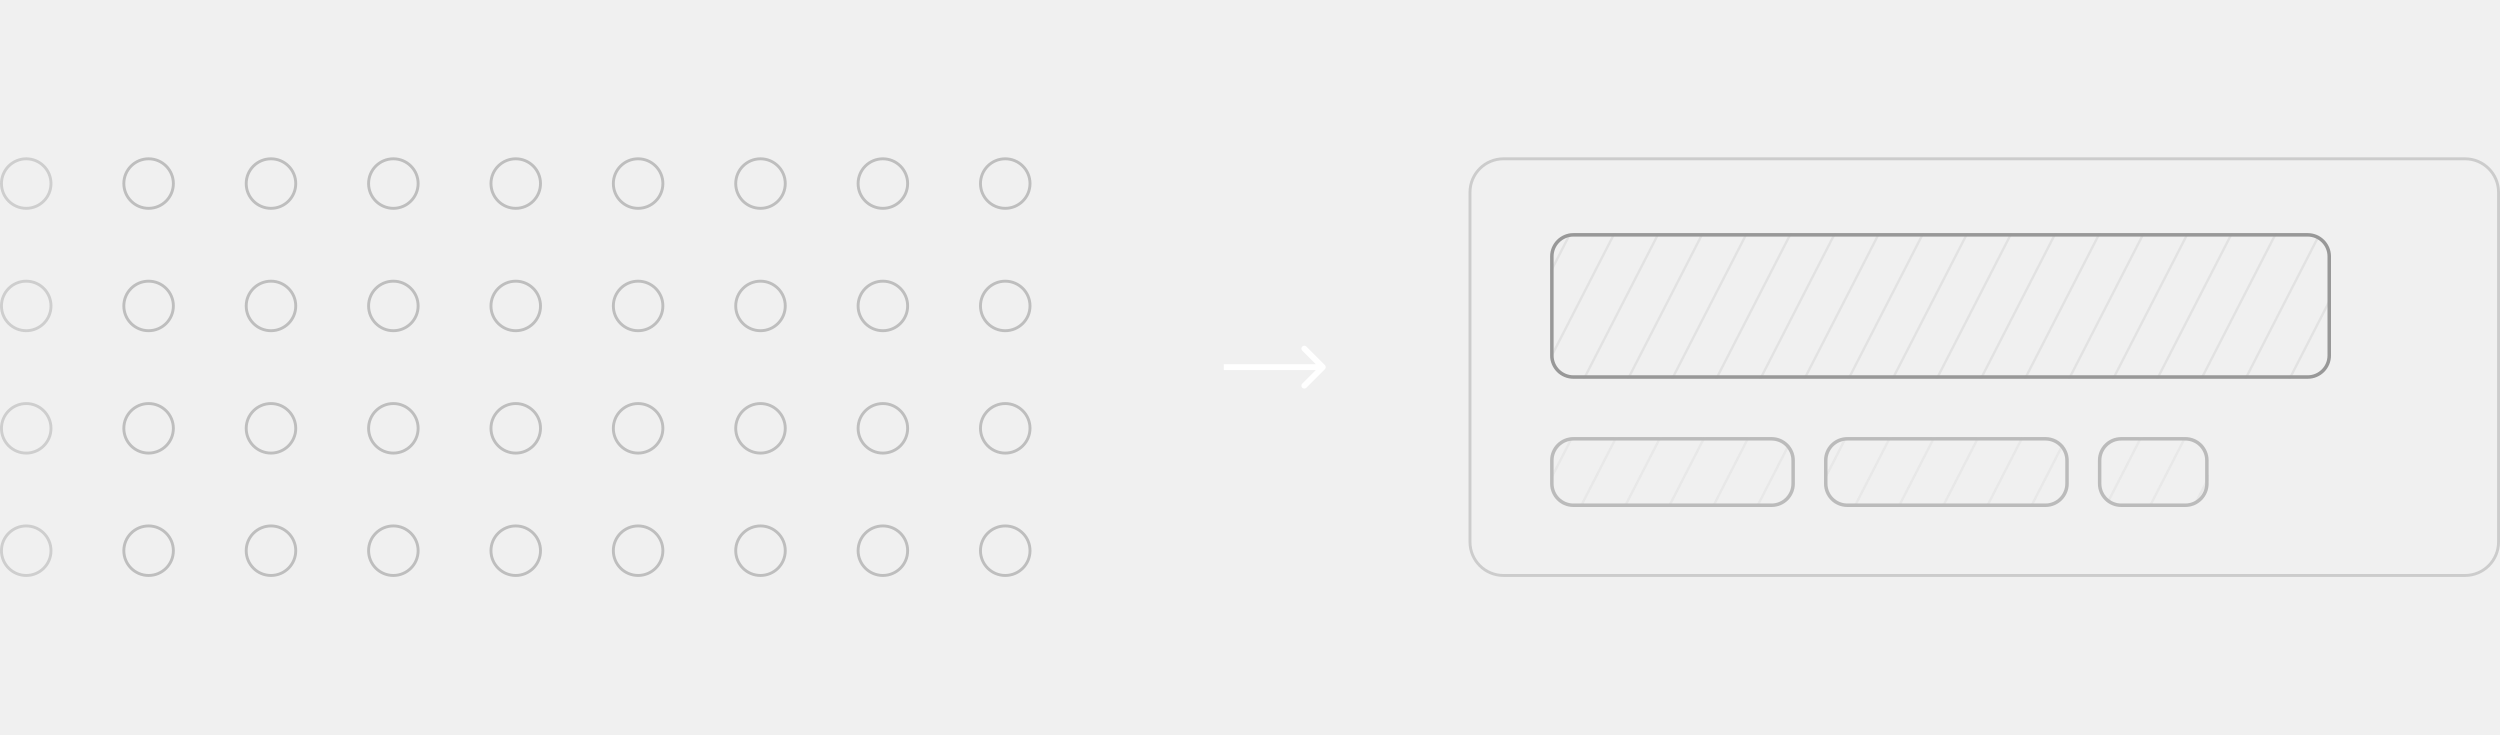
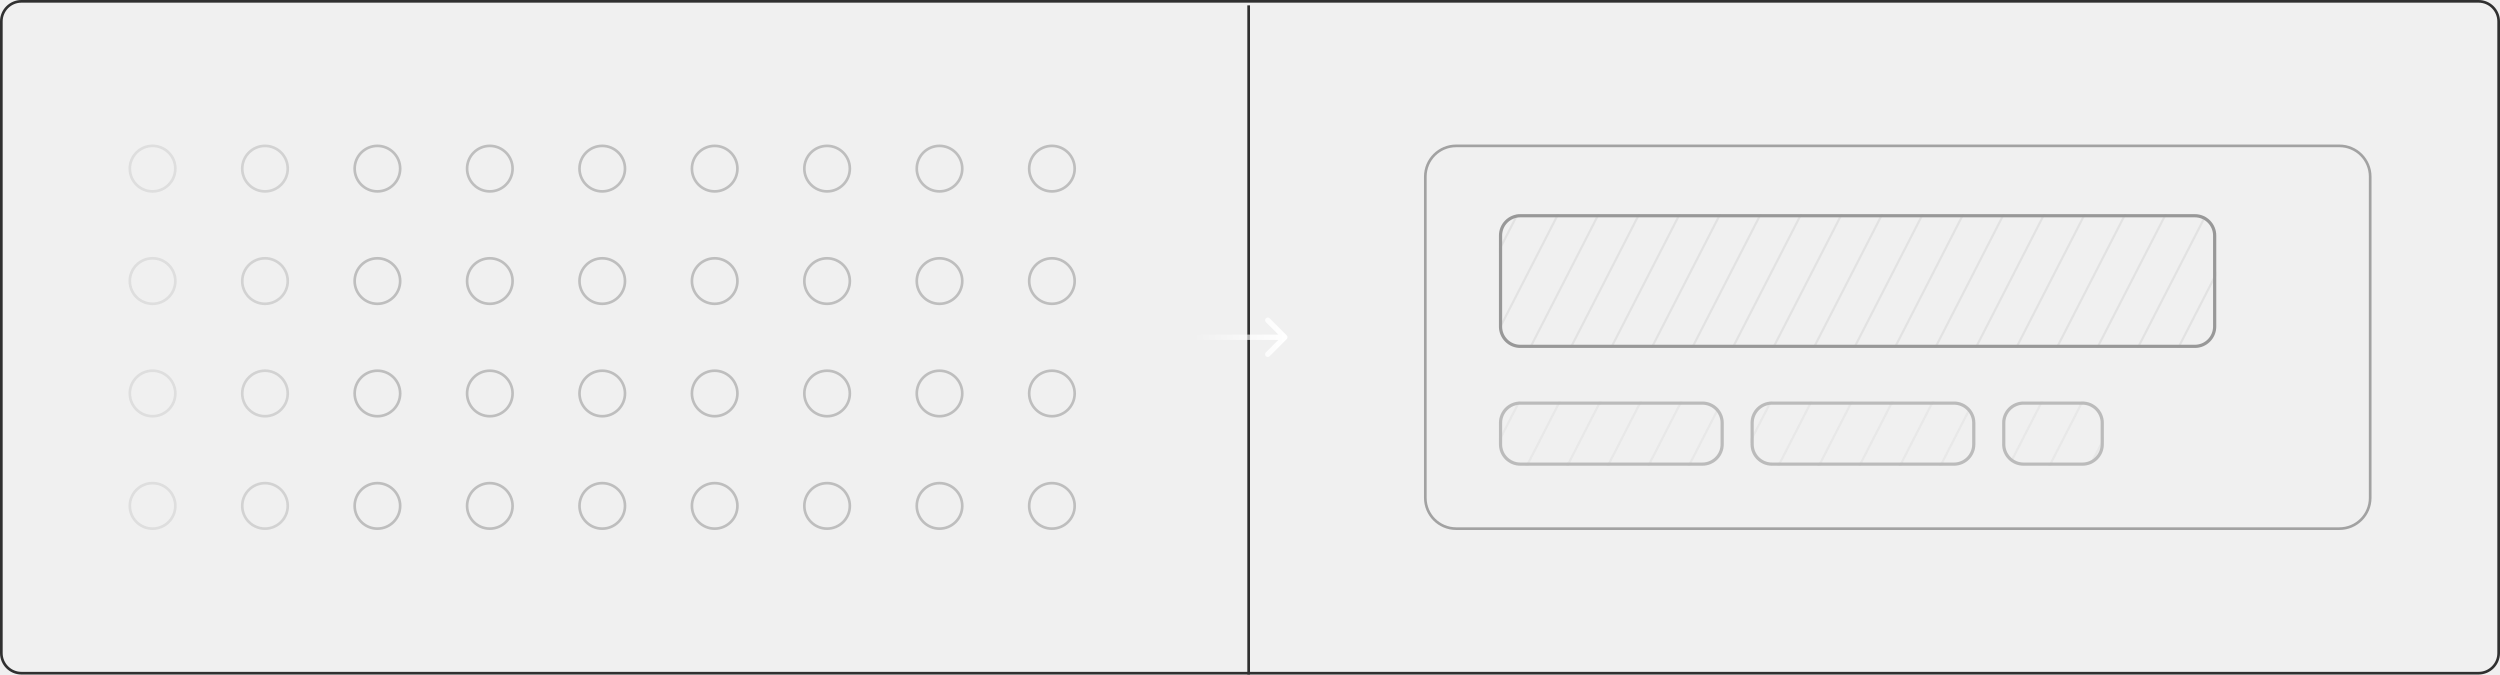
- <svg xmlns="http://www.w3.org/2000/svg" width="429" height="126" viewBox="0 0 429 126" fill="none">
-   <rect x="252.25" y="27.25" width="176.5" height="71.5" rx="5.75" stroke="#CCCCCC" stroke-width="0.5" />
+ <svg xmlns="http://www.w3.org/2000/svg" width="467" height="126" viewBox="0 0 467 126" fill="none">
+   <rect x="0.25" y="0.25" width="466.5" height="125.5" rx="3.75" stroke="#303030" stroke-width="0.5" />
+   <circle opacity="0.4" cx="28.5" cy="31.5" r="4.25" stroke="#C2C2C2" stroke-width="0.5" />
+   <circle opacity="0.6" cx="49.5" cy="31.5" r="4.25" stroke="#BEBEBE" stroke-width="0.5" />
+   <circle cx="70.5" cy="31.5" r="4.25" stroke="#BEBEBE" stroke-width="0.5" />
+   <circle cx="91.5" cy="31.5" r="4.25" stroke="#BEBEBE" stroke-width="0.5" />
+   <circle cx="112.5" cy="31.5" r="4.25" stroke="#BEBEBE" stroke-width="0.5" />
+   <circle cx="133.5" cy="31.5" r="4.25" stroke="#BEBEBE" stroke-width="0.5" />
+   <circle cx="154.5" cy="31.5" r="4.25" stroke="#BEBEBE" stroke-width="0.5" />
+   <circle cx="175.5" cy="31.5" r="4.25" stroke="#BEBEBE" stroke-width="0.5" />
+   <circle cx="196.5" cy="31.5" r="4.25" stroke="#BEBEBE" stroke-width="0.5" />
+   <circle opacity="0.4" cx="28.5" cy="52.5" r="4.25" stroke="#C2C2C2" stroke-width="0.5" />
+   <circle opacity="0.6" cx="49.5" cy="52.5" r="4.25" stroke="#BEBEBE" stroke-width="0.5" />
+   <circle cx="70.5" cy="52.5" r="4.25" stroke="#BEBEBE" stroke-width="0.5" />
+   <circle cx="91.5" cy="52.5" r="4.25" stroke="#BEBEBE" stroke-width="0.5" />
+   <circle cx="112.5" cy="52.5" r="4.25" stroke="#BEBEBE" stroke-width="0.5" />
+   <circle cx="133.5" cy="52.5" r="4.25" stroke="#BEBEBE" stroke-width="0.5" />
+   <circle cx="154.5" cy="52.5" r="4.25" stroke="#BEBEBE" stroke-width="0.5" />
+   <circle cx="175.5" cy="52.5" r="4.25" stroke="#BEBEBE" stroke-width="0.5" />
+   <circle cx="196.5" cy="52.5" r="4.25" stroke="#BEBEBE" stroke-width="0.5" />
+   <circle opacity="0.4" cx="28.5" cy="73.5" r="4.25" stroke="#C2C2C2" stroke-width="0.5" />
+   <circle opacity="0.6" cx="49.5" cy="73.5" r="4.25" stroke="#BEBEBE" stroke-width="0.5" />
+   <circle cx="70.5" cy="73.5" r="4.25" stroke="#BEBEBE" stroke-width="0.5" />
+   <circle cx="91.5" cy="73.5" r="4.25" stroke="#BEBEBE" stroke-width="0.5" />
+   <circle cx="112.5" cy="73.5" r="4.25" stroke="#BEBEBE" stroke-width="0.5" />
+   <circle cx="133.5" cy="73.5" r="4.25" stroke="#BEBEBE" stroke-width="0.5" />
+   <circle cx="154.5" cy="73.5" r="4.25" stroke="#BEBEBE" stroke-width="0.5" />
+   <circle cx="175.5" cy="73.5" r="4.25" stroke="#BEBEBE" stroke-width="0.5" />
+   <circle cx="196.5" cy="73.5" r="4.25" stroke="#BEBEBE" stroke-width="0.5" />
+   <circle opacity="0.4" cx="28.5" cy="94.5" r="4.25" stroke="#C2C2C2" stroke-width="0.5" />
+   <circle opacity="0.6" cx="49.5" cy="94.5" r="4.25" stroke="#BEBEBE" stroke-width="0.5" />
+   <circle cx="70.5" cy="94.5" r="4.25" stroke="#BEBEBE" stroke-width="0.5" />
+   <circle cx="91.5" cy="94.5" r="4.25" stroke="#BEBEBE" stroke-width="0.5" />
+   <circle cx="112.5" cy="94.5" r="4.25" stroke="#BEBEBE" stroke-width="0.5" />
+   <circle cx="133.5" cy="94.5" r="4.25" stroke="#BEBEBE" stroke-width="0.5" />
+   <circle cx="154.5" cy="94.5" r="4.25" stroke="#BEBEBE" stroke-width="0.5" />
+   <circle cx="175.5" cy="94.5" r="4.25" stroke="#BEBEBE" stroke-width="0.5" />
+   <circle cx="196.5" cy="94.5" r="4.25" stroke="#BEBEBE" stroke-width="0.5" />
+   <rect x="266.25" y="27.25" width="176.5" height="71.5" rx="5.75" stroke="#A2A2A2" stroke-width="0.5" />
  <g opacity="0.6">
-     <g clip-path="url(#clip0_11_1172)">
-       <line y1="-0.25" x2="139.344" y2="-0.25" transform="matrix(-0.456191 0.889882 -0.456191 -0.889882 272.662 -19.6)" stroke="#E2E2E2" stroke-width="0.5" />
-       <line y1="-0.25" x2="139.344" y2="-0.25" transform="matrix(-0.456191 0.889882 -0.456191 -0.889882 280.23 -19.6)" stroke="#E2E2E2" stroke-width="0.5" />
-       <line y1="-0.25" x2="139.344" y2="-0.25" transform="matrix(-0.456191 0.889882 -0.456191 -0.889882 287.797 -19.6)" stroke="#E2E2E2" stroke-width="0.5" />
-       <line y1="-0.25" x2="139.344" y2="-0.25" transform="matrix(-0.456191 0.889882 -0.456191 -0.889882 295.365 -19.6)" stroke="#E2E2E2" stroke-width="0.5" />
-       <line y1="-0.25" x2="139.344" y2="-0.25" transform="matrix(-0.456191 0.889882 -0.456191 -0.889882 302.932 -19.6)" stroke="#E2E2E2" stroke-width="0.5" />
-       <line y1="-0.25" x2="139.344" y2="-0.25" transform="matrix(-0.456191 0.889882 -0.456191 -0.889882 310.5 -19.6)" stroke="#E2E2E2" stroke-width="0.5" />
-       <line y1="-0.25" x2="139.344" y2="-0.25" transform="matrix(-0.456191 0.889882 -0.456191 -0.889882 318.068 -19.6)" stroke="#E2E2E2" stroke-width="0.5" />
-       <line y1="-0.25" x2="139.344" y2="-0.25" transform="matrix(-0.456191 0.889882 -0.456191 -0.889882 325.635 -19.6)" stroke="#E2E2E2" stroke-width="0.5" />
-       <line y1="-0.25" x2="139.344" y2="-0.25" transform="matrix(-0.456191 0.889882 -0.456191 -0.889882 333.203 -19.6)" stroke="#E2E2E2" stroke-width="0.5" />
-       <line y1="-0.25" x2="139.344" y2="-0.25" transform="matrix(-0.456191 0.889882 -0.456191 -0.889882 340.77 -19.6)" stroke="#E2E2E2" stroke-width="0.5" />
-       <line y1="-0.25" x2="139.344" y2="-0.25" transform="matrix(-0.456191 0.889882 -0.456191 -0.889882 348.338 -19.6)" stroke="#E2E2E2" stroke-width="0.5" />
-       <line y1="-0.25" x2="139.344" y2="-0.25" transform="matrix(-0.456191 0.889882 -0.456191 -0.889882 355.905 -19.6)" stroke="#E2E2E2" stroke-width="0.5" />
-       <line y1="-0.25" x2="139.344" y2="-0.25" transform="matrix(-0.456191 0.889882 -0.456191 -0.889882 363.473 -19.6)" stroke="#E2E2E2" stroke-width="0.5" />
-       <line y1="-0.25" x2="139.344" y2="-0.25" transform="matrix(-0.456191 0.889882 -0.456191 -0.889882 371.041 -19.6)" stroke="#E2E2E2" stroke-width="0.5" />
+     <g clip-path="url(#clip0_24_3590)">
+       <line y1="-0.25" x2="139.344" y2="-0.25" transform="matrix(-0.456191 0.889882 -0.456191 -0.889882 286.662 -19.6)" stroke="#E2E2E2" stroke-width="0.5" />
+       <line y1="-0.25" x2="139.344" y2="-0.25" transform="matrix(-0.456191 0.889882 -0.456191 -0.889882 294.23 -19.6)" stroke="#E2E2E2" stroke-width="0.5" />
+       <line y1="-0.25" x2="139.344" y2="-0.25" transform="matrix(-0.456191 0.889882 -0.456191 -0.889882 301.797 -19.6)" stroke="#E2E2E2" stroke-width="0.5" />
+       <line y1="-0.25" x2="139.344" y2="-0.25" transform="matrix(-0.456191 0.889882 -0.456191 -0.889882 309.365 -19.6)" stroke="#E2E2E2" stroke-width="0.5" />
+       <line y1="-0.25" x2="139.344" y2="-0.25" transform="matrix(-0.456191 0.889882 -0.456191 -0.889882 316.932 -19.6)" stroke="#E2E2E2" stroke-width="0.5" />
+       <line y1="-0.25" x2="139.344" y2="-0.25" transform="matrix(-0.456191 0.889882 -0.456191 -0.889882 324.5 -19.6)" stroke="#E2E2E2" stroke-width="0.5" />
+       <line y1="-0.25" x2="139.344" y2="-0.25" transform="matrix(-0.456191 0.889882 -0.456191 -0.889882 332.068 -19.6)" stroke="#E2E2E2" stroke-width="0.5" />
+       <line y1="-0.25" x2="139.344" y2="-0.25" transform="matrix(-0.456191 0.889882 -0.456191 -0.889882 339.635 -19.6)" stroke="#E2E2E2" stroke-width="0.5" />
+       <line y1="-0.25" x2="139.344" y2="-0.25" transform="matrix(-0.456191 0.889882 -0.456191 -0.889882 347.203 -19.6)" stroke="#E2E2E2" stroke-width="0.5" />
+       <line y1="-0.25" x2="139.344" y2="-0.25" transform="matrix(-0.456191 0.889882 -0.456191 -0.889882 354.77 -19.6)" stroke="#E2E2E2" stroke-width="0.5" />
+       <line y1="-0.25" x2="139.344" y2="-0.25" transform="matrix(-0.456191 0.889882 -0.456191 -0.889882 362.338 -19.6)" stroke="#E2E2E2" stroke-width="0.5" />
+       <line y1="-0.25" x2="139.344" y2="-0.25" transform="matrix(-0.456191 0.889882 -0.456191 -0.889882 369.905 -19.6)" stroke="#E2E2E2" stroke-width="0.5" />
+       <line y1="-0.25" x2="139.344" y2="-0.25" transform="matrix(-0.456191 0.889882 -0.456191 -0.889882 377.473 -19.6)" stroke="#E2E2E2" stroke-width="0.5" />
+       <line y1="-0.25" x2="139.344" y2="-0.25" transform="matrix(-0.456191 0.889882 -0.456191 -0.889882 385.041 -19.6)" stroke="#E2E2E2" stroke-width="0.5" />
    </g>
-     <rect x="266.3" y="75.3" width="41.4" height="11.4" rx="3.7" stroke="#989898" stroke-width="0.6" />
+     <rect x="280.3" y="75.3" width="41.4" height="11.4" rx="3.7" stroke="#989898" stroke-width="0.6" />
  </g>
-   <g clip-path="url(#clip1_11_1172)">
-     <line y1="-0.25" x2="139.344" y2="-0.25" transform="matrix(-0.456191 0.889882 -0.456191 -0.889882 273.257 -41.6)" stroke="#E2E2E2" stroke-width="0.5" />
-     <line y1="-0.25" x2="139.344" y2="-0.25" transform="matrix(-0.456191 0.889882 -0.456191 -0.889882 280.824 -41.6)" stroke="#E2E2E2" stroke-width="0.5" />
-     <line y1="-0.25" x2="139.344" y2="-0.25" transform="matrix(-0.456191 0.889882 -0.456191 -0.889882 288.392 -41.6)" stroke="#E2E2E2" stroke-width="0.5" />
-     <line y1="-0.25" x2="139.344" y2="-0.25" transform="matrix(-0.456191 0.889882 -0.456191 -0.889882 295.959 -41.6)" stroke="#E2E2E2" stroke-width="0.5" />
-     <line y1="-0.25" x2="139.344" y2="-0.25" transform="matrix(-0.456191 0.889882 -0.456191 -0.889882 303.527 -41.6)" stroke="#E2E2E2" stroke-width="0.5" />
-     <line y1="-0.25" x2="139.344" y2="-0.25" transform="matrix(-0.456191 0.889882 -0.456191 -0.889882 311.095 -41.6)" stroke="#E2E2E2" stroke-width="0.5" />
-     <line y1="-0.25" x2="139.344" y2="-0.25" transform="matrix(-0.456191 0.889882 -0.456191 -0.889882 318.662 -41.6)" stroke="#E2E2E2" stroke-width="0.5" />
-     <line y1="-0.25" x2="139.344" y2="-0.25" transform="matrix(-0.456191 0.889882 -0.456191 -0.889882 326.23 -41.6)" stroke="#E2E2E2" stroke-width="0.5" />
-     <line y1="-0.25" x2="139.344" y2="-0.25" transform="matrix(-0.456191 0.889882 -0.456191 -0.889882 333.797 -41.6)" stroke="#E2E2E2" stroke-width="0.5" />
-     <line y1="-0.25" x2="139.344" y2="-0.25" transform="matrix(-0.456191 0.889882 -0.456191 -0.889882 341.365 -41.6)" stroke="#E2E2E2" stroke-width="0.5" />
-     <line y1="-0.25" x2="139.344" y2="-0.25" transform="matrix(-0.456191 0.889882 -0.456191 -0.889882 348.932 -41.6)" stroke="#E2E2E2" stroke-width="0.5" />
-     <line y1="-0.25" x2="139.344" y2="-0.25" transform="matrix(-0.456191 0.889882 -0.456191 -0.889882 356.5 -41.6)" stroke="#E2E2E2" stroke-width="0.5" />
-     <line y1="-0.25" x2="139.344" y2="-0.25" transform="matrix(-0.456191 0.889882 -0.456191 -0.889882 364.068 -41.6)" stroke="#E2E2E2" stroke-width="0.5" />
-     <line y1="-0.25" x2="139.344" y2="-0.25" transform="matrix(-0.456191 0.889882 -0.456191 -0.889882 371.635 -41.6)" stroke="#E2E2E2" stroke-width="0.5" />
-     <line y1="-0.25" x2="139.344" y2="-0.25" transform="matrix(-0.456191 0.889882 -0.456191 -0.889882 379.203 -41.6)" stroke="#E2E2E2" stroke-width="0.5" />
-     <line y1="-0.25" x2="139.344" y2="-0.25" transform="matrix(-0.456191 0.889882 -0.456191 -0.889882 386.77 -41.6)" stroke="#E2E2E2" stroke-width="0.5" />
-     <line y1="-0.25" x2="139.344" y2="-0.25" transform="matrix(-0.456191 0.889882 -0.456191 -0.889882 394.338 -41.6)" stroke="#E2E2E2" stroke-width="0.5" />
-     <line y1="-0.25" x2="139.344" y2="-0.25" transform="matrix(-0.456191 0.889882 -0.456191 -0.889882 401.905 -41.6)" stroke="#E2E2E2" stroke-width="0.5" />
-     <line y1="-0.25" x2="139.344" y2="-0.25" transform="matrix(-0.456191 0.889882 -0.456191 -0.889882 409.473 -41.6)" stroke="#E2E2E2" stroke-width="0.5" />
-     <line y1="-0.25" x2="139.344" y2="-0.25" transform="matrix(-0.456191 0.889882 -0.456191 -0.889882 417.041 -41.6)" stroke="#E2E2E2" stroke-width="0.5" />
-     <line y1="-0.25" x2="139.344" y2="-0.25" transform="matrix(-0.456191 0.889882 -0.456191 -0.889882 424.608 -41.6)" stroke="#E2E2E2" stroke-width="0.5" />
-     <line y1="-0.25" x2="139.344" y2="-0.25" transform="matrix(-0.456191 0.889882 -0.456191 -0.889882 432.176 -41.6)" stroke="#E2E2E2" stroke-width="0.5" />
-     <line y1="-0.25" x2="139.344" y2="-0.25" transform="matrix(-0.456191 0.889882 -0.456191 -0.889882 439.743 -41.6)" stroke="#E2E2E2" stroke-width="0.5" />
-     <line y1="-0.25" x2="139.344" y2="-0.25" transform="matrix(-0.456191 0.889882 -0.456191 -0.889882 447.311 -41.6)" stroke="#E2E2E2" stroke-width="0.5" />
+   <g clip-path="url(#clip1_24_3590)">
+     <line y1="-0.25" x2="139.344" y2="-0.25" transform="matrix(-0.456191 0.889882 -0.456191 -0.889882 287.257 -41.6)" stroke="#E2E2E2" stroke-width="0.5" />
+     <line y1="-0.25" x2="139.344" y2="-0.25" transform="matrix(-0.456191 0.889882 -0.456191 -0.889882 294.824 -41.6)" stroke="#E2E2E2" stroke-width="0.5" />
+     <line y1="-0.25" x2="139.344" y2="-0.25" transform="matrix(-0.456191 0.889882 -0.456191 -0.889882 302.392 -41.6)" stroke="#E2E2E2" stroke-width="0.5" />
+     <line y1="-0.25" x2="139.344" y2="-0.25" transform="matrix(-0.456191 0.889882 -0.456191 -0.889882 309.959 -41.6)" stroke="#E2E2E2" stroke-width="0.5" />
+     <line y1="-0.25" x2="139.344" y2="-0.25" transform="matrix(-0.456191 0.889882 -0.456191 -0.889882 317.527 -41.6)" stroke="#E2E2E2" stroke-width="0.5" />
+     <line y1="-0.25" x2="139.344" y2="-0.25" transform="matrix(-0.456191 0.889882 -0.456191 -0.889882 325.095 -41.6)" stroke="#E2E2E2" stroke-width="0.5" />
+     <line y1="-0.25" x2="139.344" y2="-0.25" transform="matrix(-0.456191 0.889882 -0.456191 -0.889882 332.662 -41.6)" stroke="#E2E2E2" stroke-width="0.5" />
+     <line y1="-0.25" x2="139.344" y2="-0.25" transform="matrix(-0.456191 0.889882 -0.456191 -0.889882 340.23 -41.6)" stroke="#E2E2E2" stroke-width="0.5" />
+     <line y1="-0.25" x2="139.344" y2="-0.25" transform="matrix(-0.456191 0.889882 -0.456191 -0.889882 347.797 -41.6)" stroke="#E2E2E2" stroke-width="0.5" />
+     <line y1="-0.25" x2="139.344" y2="-0.25" transform="matrix(-0.456191 0.889882 -0.456191 -0.889882 355.365 -41.6)" stroke="#E2E2E2" stroke-width="0.5" />
+     <line y1="-0.25" x2="139.344" y2="-0.25" transform="matrix(-0.456191 0.889882 -0.456191 -0.889882 362.932 -41.6)" stroke="#E2E2E2" stroke-width="0.5" />
+     <line y1="-0.25" x2="139.344" y2="-0.25" transform="matrix(-0.456191 0.889882 -0.456191 -0.889882 370.5 -41.6)" stroke="#E2E2E2" stroke-width="0.5" />
+     <line y1="-0.25" x2="139.344" y2="-0.25" transform="matrix(-0.456191 0.889882 -0.456191 -0.889882 378.068 -41.6)" stroke="#E2E2E2" stroke-width="0.5" />
+     <line y1="-0.25" x2="139.344" y2="-0.25" transform="matrix(-0.456191 0.889882 -0.456191 -0.889882 385.635 -41.6)" stroke="#E2E2E2" stroke-width="0.5" />
+     <line y1="-0.25" x2="139.344" y2="-0.25" transform="matrix(-0.456191 0.889882 -0.456191 -0.889882 393.203 -41.6)" stroke="#E2E2E2" stroke-width="0.5" />
+     <line y1="-0.25" x2="139.344" y2="-0.25" transform="matrix(-0.456191 0.889882 -0.456191 -0.889882 400.77 -41.6)" stroke="#E2E2E2" stroke-width="0.5" />
+     <line y1="-0.25" x2="139.344" y2="-0.25" transform="matrix(-0.456191 0.889882 -0.456191 -0.889882 408.338 -41.6)" stroke="#E2E2E2" stroke-width="0.5" />
+     <line y1="-0.25" x2="139.344" y2="-0.25" transform="matrix(-0.456191 0.889882 -0.456191 -0.889882 415.905 -41.6)" stroke="#E2E2E2" stroke-width="0.5" />
+     <line y1="-0.25" x2="139.344" y2="-0.25" transform="matrix(-0.456191 0.889882 -0.456191 -0.889882 423.473 -41.6)" stroke="#E2E2E2" stroke-width="0.5" />
+     <line y1="-0.25" x2="139.344" y2="-0.25" transform="matrix(-0.456191 0.889882 -0.456191 -0.889882 431.041 -41.6)" stroke="#E2E2E2" stroke-width="0.5" />
+     <line y1="-0.25" x2="139.344" y2="-0.25" transform="matrix(-0.456191 0.889882 -0.456191 -0.889882 438.608 -41.6)" stroke="#E2E2E2" stroke-width="0.5" />
+     <line y1="-0.25" x2="139.344" y2="-0.25" transform="matrix(-0.456191 0.889882 -0.456191 -0.889882 446.176 -41.6)" stroke="#E2E2E2" stroke-width="0.5" />
+     <line y1="-0.25" x2="139.344" y2="-0.25" transform="matrix(-0.456191 0.889882 -0.456191 -0.889882 453.743 -41.6)" stroke="#E2E2E2" stroke-width="0.5" />
+     <line y1="-0.25" x2="139.344" y2="-0.25" transform="matrix(-0.456191 0.889882 -0.456191 -0.889882 461.311 -41.6)" stroke="#E2E2E2" stroke-width="0.5" />
  </g>
-   <rect x="266.3" y="40.3" width="133.4" height="24.4" rx="3.7" stroke="#989898" stroke-width="0.6" />
+   <rect x="280.3" y="40.3" width="133.4" height="24.4" rx="3.7" stroke="#989898" stroke-width="0.6" />
  <g opacity="0.6">
-     <g clip-path="url(#clip2_11_1172)">
-       <line y1="-0.25" x2="139.344" y2="-0.25" transform="matrix(-0.456191 0.889882 -0.456191 -0.889882 319.662 -19.6)" stroke="#E2E2E2" stroke-width="0.5" />
-       <line y1="-0.25" x2="139.344" y2="-0.25" transform="matrix(-0.456191 0.889882 -0.456191 -0.889882 327.23 -19.6)" stroke="#E2E2E2" stroke-width="0.5" />
-       <line y1="-0.25" x2="139.344" y2="-0.25" transform="matrix(-0.456191 0.889882 -0.456191 -0.889882 334.797 -19.6)" stroke="#E2E2E2" stroke-width="0.5" />
-       <line y1="-0.25" x2="139.344" y2="-0.25" transform="matrix(-0.456191 0.889882 -0.456191 -0.889882 342.365 -19.6)" stroke="#E2E2E2" stroke-width="0.5" />
-       <line y1="-0.25" x2="139.344" y2="-0.25" transform="matrix(-0.456191 0.889882 -0.456191 -0.889882 349.932 -19.6)" stroke="#E2E2E2" stroke-width="0.5" />
-       <line y1="-0.25" x2="139.344" y2="-0.25" transform="matrix(-0.456191 0.889882 -0.456191 -0.889882 357.5 -19.6)" stroke="#E2E2E2" stroke-width="0.5" />
-       <line y1="-0.25" x2="139.344" y2="-0.25" transform="matrix(-0.456191 0.889882 -0.456191 -0.889882 365.068 -19.6)" stroke="#E2E2E2" stroke-width="0.5" />
-       <line y1="-0.25" x2="139.344" y2="-0.25" transform="matrix(-0.456191 0.889882 -0.456191 -0.889882 372.635 -19.6)" stroke="#E2E2E2" stroke-width="0.5" />
-       <line y1="-0.25" x2="139.344" y2="-0.25" transform="matrix(-0.456191 0.889882 -0.456191 -0.889882 380.203 -19.6)" stroke="#E2E2E2" stroke-width="0.5" />
-       <line y1="-0.25" x2="139.344" y2="-0.25" transform="matrix(-0.456191 0.889882 -0.456191 -0.889882 387.77 -19.6)" stroke="#E2E2E2" stroke-width="0.5" />
-       <line y1="-0.25" x2="139.344" y2="-0.25" transform="matrix(-0.456191 0.889882 -0.456191 -0.889882 395.338 -19.6)" stroke="#E2E2E2" stroke-width="0.5" />
-       <line y1="-0.25" x2="139.344" y2="-0.25" transform="matrix(-0.456191 0.889882 -0.456191 -0.889882 402.905 -19.6)" stroke="#E2E2E2" stroke-width="0.5" />
-       <line y1="-0.25" x2="139.344" y2="-0.25" transform="matrix(-0.456191 0.889882 -0.456191 -0.889882 410.473 -19.6)" stroke="#E2E2E2" stroke-width="0.5" />
-       <line y1="-0.25" x2="139.344" y2="-0.25" transform="matrix(-0.456191 0.889882 -0.456191 -0.889882 418.041 -19.6)" stroke="#E2E2E2" stroke-width="0.5" />
+     <g clip-path="url(#clip2_24_3590)">
+       <line y1="-0.25" x2="139.344" y2="-0.25" transform="matrix(-0.456191 0.889882 -0.456191 -0.889882 333.662 -19.6)" stroke="#E2E2E2" stroke-width="0.5" />
+       <line y1="-0.25" x2="139.344" y2="-0.25" transform="matrix(-0.456191 0.889882 -0.456191 -0.889882 341.23 -19.6)" stroke="#E2E2E2" stroke-width="0.5" />
+       <line y1="-0.25" x2="139.344" y2="-0.25" transform="matrix(-0.456191 0.889882 -0.456191 -0.889882 348.797 -19.6)" stroke="#E2E2E2" stroke-width="0.5" />
+       <line y1="-0.25" x2="139.344" y2="-0.25" transform="matrix(-0.456191 0.889882 -0.456191 -0.889882 356.365 -19.6)" stroke="#E2E2E2" stroke-width="0.5" />
+       <line y1="-0.25" x2="139.344" y2="-0.25" transform="matrix(-0.456191 0.889882 -0.456191 -0.889882 363.932 -19.6)" stroke="#E2E2E2" stroke-width="0.5" />
+       <line y1="-0.25" x2="139.344" y2="-0.25" transform="matrix(-0.456191 0.889882 -0.456191 -0.889882 371.5 -19.6)" stroke="#E2E2E2" stroke-width="0.5" />
+       <line y1="-0.25" x2="139.344" y2="-0.25" transform="matrix(-0.456191 0.889882 -0.456191 -0.889882 379.068 -19.6)" stroke="#E2E2E2" stroke-width="0.5" />
+       <line y1="-0.25" x2="139.344" y2="-0.25" transform="matrix(-0.456191 0.889882 -0.456191 -0.889882 386.635 -19.6)" stroke="#E2E2E2" stroke-width="0.5" />
+       <line y1="-0.25" x2="139.344" y2="-0.25" transform="matrix(-0.456191 0.889882 -0.456191 -0.889882 394.203 -19.6)" stroke="#E2E2E2" stroke-width="0.5" />
+       <line y1="-0.25" x2="139.344" y2="-0.25" transform="matrix(-0.456191 0.889882 -0.456191 -0.889882 401.77 -19.6)" stroke="#E2E2E2" stroke-width="0.5" />
+       <line y1="-0.25" x2="139.344" y2="-0.25" transform="matrix(-0.456191 0.889882 -0.456191 -0.889882 409.338 -19.6)" stroke="#E2E2E2" stroke-width="0.5" />
+       <line y1="-0.25" x2="139.344" y2="-0.25" transform="matrix(-0.456191 0.889882 -0.456191 -0.889882 416.905 -19.6)" stroke="#E2E2E2" stroke-width="0.5" />
+       <line y1="-0.25" x2="139.344" y2="-0.25" transform="matrix(-0.456191 0.889882 -0.456191 -0.889882 424.473 -19.6)" stroke="#E2E2E2" stroke-width="0.5" />
+       <line y1="-0.25" x2="139.344" y2="-0.25" transform="matrix(-0.456191 0.889882 -0.456191 -0.889882 432.041 -19.6)" stroke="#E2E2E2" stroke-width="0.5" />
    </g>
-     <rect x="313.3" y="75.3" width="41.4" height="11.4" rx="3.7" stroke="#989898" stroke-width="0.6" />
+     <rect x="327.3" y="75.3" width="41.4" height="11.4" rx="3.7" stroke="#989898" stroke-width="0.6" />
  </g>
  <g opacity="0.6">
-     <g clip-path="url(#clip3_11_1172)">
-       <line y1="-0.25" x2="139.344" y2="-0.25" transform="matrix(-0.456191 0.889882 -0.456191 -0.889882 362.73 -19.6)" stroke="#E2E2E2" stroke-width="0.5" />
-       <line y1="-0.25" x2="139.344" y2="-0.25" transform="matrix(-0.456191 0.889882 -0.456191 -0.889882 370.297 -19.6)" stroke="#E2E2E2" stroke-width="0.5" />
-       <line y1="-0.25" x2="139.344" y2="-0.25" transform="matrix(-0.456191 0.889882 -0.456191 -0.889882 377.865 -19.6)" stroke="#E2E2E2" stroke-width="0.5" />
-       <line y1="-0.25" x2="139.344" y2="-0.25" transform="matrix(-0.456191 0.889882 -0.456191 -0.889882 385.432 -19.6)" stroke="#E2E2E2" stroke-width="0.5" />
-       <line y1="-0.25" x2="139.344" y2="-0.25" transform="matrix(-0.456191 0.889882 -0.456191 -0.889882 393 -19.6)" stroke="#E2E2E2" stroke-width="0.5" />
-       <line y1="-0.25" x2="139.344" y2="-0.25" transform="matrix(-0.456191 0.889882 -0.456191 -0.889882 400.568 -19.6)" stroke="#E2E2E2" stroke-width="0.5" />
-       <line y1="-0.25" x2="139.344" y2="-0.25" transform="matrix(-0.456191 0.889882 -0.456191 -0.889882 408.135 -19.6)" stroke="#E2E2E2" stroke-width="0.5" />
-       <line y1="-0.25" x2="139.344" y2="-0.25" transform="matrix(-0.456191 0.889882 -0.456191 -0.889882 415.703 -19.6)" stroke="#E2E2E2" stroke-width="0.5" />
-       <line y1="-0.25" x2="139.344" y2="-0.25" transform="matrix(-0.456191 0.889882 -0.456191 -0.889882 423.27 -19.6)" stroke="#E2E2E2" stroke-width="0.5" />
-       <line y1="-0.25" x2="139.344" y2="-0.25" transform="matrix(-0.456191 0.889882 -0.456191 -0.889882 430.838 -19.6)" stroke="#E2E2E2" stroke-width="0.5" />
-       <line y1="-0.25" x2="139.344" y2="-0.25" transform="matrix(-0.456191 0.889882 -0.456191 -0.889882 438.405 -19.6)" stroke="#E2E2E2" stroke-width="0.5" />
+     <g clip-path="url(#clip3_24_3590)">
+       <line y1="-0.25" x2="139.344" y2="-0.25" transform="matrix(-0.456191 0.889882 -0.456191 -0.889882 376.73 -19.6)" stroke="#E2E2E2" stroke-width="0.5" />
+       <line y1="-0.25" x2="139.344" y2="-0.25" transform="matrix(-0.456191 0.889882 -0.456191 -0.889882 384.297 -19.6)" stroke="#E2E2E2" stroke-width="0.5" />
+       <line y1="-0.25" x2="139.344" y2="-0.25" transform="matrix(-0.456191 0.889882 -0.456191 -0.889882 391.865 -19.6)" stroke="#E2E2E2" stroke-width="0.5" />
+       <line y1="-0.25" x2="139.344" y2="-0.25" transform="matrix(-0.456191 0.889882 -0.456191 -0.889882 399.432 -19.6)" stroke="#E2E2E2" stroke-width="0.5" />
+       <line y1="-0.25" x2="139.344" y2="-0.25" transform="matrix(-0.456191 0.889882 -0.456191 -0.889882 407 -19.6)" stroke="#E2E2E2" stroke-width="0.5" />
+       <line y1="-0.25" x2="139.344" y2="-0.25" transform="matrix(-0.456191 0.889882 -0.456191 -0.889882 414.568 -19.6)" stroke="#E2E2E2" stroke-width="0.5" />
+       <line y1="-0.25" x2="139.344" y2="-0.25" transform="matrix(-0.456191 0.889882 -0.456191 -0.889882 422.135 -19.6)" stroke="#E2E2E2" stroke-width="0.5" />
+       <line y1="-0.25" x2="139.344" y2="-0.25" transform="matrix(-0.456191 0.889882 -0.456191 -0.889882 429.703 -19.6)" stroke="#E2E2E2" stroke-width="0.5" />
+       <line y1="-0.25" x2="139.344" y2="-0.25" transform="matrix(-0.456191 0.889882 -0.456191 -0.889882 437.27 -19.6)" stroke="#E2E2E2" stroke-width="0.5" />
+       <line y1="-0.25" x2="139.344" y2="-0.25" transform="matrix(-0.456191 0.889882 -0.456191 -0.889882 444.838 -19.6)" stroke="#E2E2E2" stroke-width="0.5" />
+       <line y1="-0.25" x2="139.344" y2="-0.25" transform="matrix(-0.456191 0.889882 -0.456191 -0.889882 452.405 -19.6)" stroke="#E2E2E2" stroke-width="0.5" />
    </g>
-     <rect x="360.3" y="75.3" width="18.4" height="11.4" rx="3.7" stroke="#989898" stroke-width="0.6" />
+     <rect x="374.3" y="75.3" width="18.4" height="11.4" rx="3.7" stroke="#989898" stroke-width="0.6" />
  </g>
-   <circle cx="4.5" cy="31.5" r="4.25" stroke="#C2C2C2" stroke-opacity="0.75" stroke-width="0.5" />
-   <circle cx="25.5" cy="31.5" r="4.25" stroke="#BEBEBE" stroke-width="0.5" />
-   <circle cx="46.5" cy="31.5" r="4.25" stroke="#BEBEBE" stroke-width="0.5" />
-   <circle cx="67.5" cy="31.5" r="4.25" stroke="#BEBEBE" stroke-width="0.5" />
-   <circle cx="88.5" cy="31.5" r="4.25" stroke="#BEBEBE" stroke-width="0.5" />
-   <circle cx="109.5" cy="31.5" r="4.25" stroke="#BEBEBE" stroke-width="0.5" />
-   <circle cx="130.5" cy="31.5" r="4.25" stroke="#BEBEBE" stroke-width="0.5" />
-   <circle cx="151.5" cy="31.5" r="4.25" stroke="#BEBEBE" stroke-width="0.5" />
-   <circle cx="172.5" cy="31.5" r="4.25" stroke="#BEBEBE" stroke-width="0.5" />
-   <circle cx="4.5" cy="52.5" r="4.25" stroke="#C2C2C2" stroke-opacity="0.75" stroke-width="0.5" />
-   <circle cx="25.5" cy="52.5" r="4.25" stroke="#BEBEBE" stroke-width="0.5" />
-   <circle cx="46.5" cy="52.5" r="4.25" stroke="#BEBEBE" stroke-width="0.5" />
-   <circle cx="67.5" cy="52.5" r="4.25" stroke="#BEBEBE" stroke-width="0.5" />
-   <circle cx="88.5" cy="52.5" r="4.25" stroke="#BEBEBE" stroke-width="0.5" />
-   <circle cx="109.5" cy="52.5" r="4.25" stroke="#BEBEBE" stroke-width="0.5" />
-   <circle cx="130.5" cy="52.5" r="4.25" stroke="#BEBEBE" stroke-width="0.5" />
-   <circle cx="151.5" cy="52.5" r="4.25" stroke="#BEBEBE" stroke-width="0.5" />
-   <circle cx="172.5" cy="52.5" r="4.25" stroke="#BEBEBE" stroke-width="0.5" />
-   <circle cx="4.5" cy="73.5" r="4.25" stroke="#C2C2C2" stroke-opacity="0.75" stroke-width="0.5" />
-   <circle cx="25.5" cy="73.5" r="4.25" stroke="#BEBEBE" stroke-width="0.5" />
-   <circle cx="46.5" cy="73.5" r="4.25" stroke="#BEBEBE" stroke-width="0.5" />
-   <circle cx="67.5" cy="73.5" r="4.25" stroke="#BEBEBE" stroke-width="0.5" />
-   <circle cx="88.5" cy="73.5" r="4.25" stroke="#BEBEBE" stroke-width="0.5" />
-   <circle cx="109.5" cy="73.5" r="4.25" stroke="#BEBEBE" stroke-width="0.5" />
-   <circle cx="130.5" cy="73.5" r="4.25" stroke="#BEBEBE" stroke-width="0.5" />
-   <circle cx="151.5" cy="73.5" r="4.25" stroke="#BEBEBE" stroke-width="0.5" />
-   <circle cx="172.5" cy="73.5" r="4.25" stroke="#BEBEBE" stroke-width="0.5" />
-   <circle cx="4.5" cy="94.5" r="4.25" stroke="#C2C2C2" stroke-opacity="0.75" stroke-width="0.5" />
-   <circle cx="25.5" cy="94.5" r="4.25" stroke="#BEBEBE" stroke-width="0.5" />
-   <circle cx="46.5" cy="94.5" r="4.25" stroke="#BEBEBE" stroke-width="0.5" />
-   <circle cx="67.5" cy="94.5" r="4.25" stroke="#BEBEBE" stroke-width="0.5" />
-   <circle cx="88.5" cy="94.5" r="4.25" stroke="#BEBEBE" stroke-width="0.5" />
-   <circle cx="109.5" cy="94.5" r="4.25" stroke="#BEBEBE" stroke-width="0.5" />
-   <circle cx="130.5" cy="94.5" r="4.25" stroke="#BEBEBE" stroke-width="0.5" />
-   <circle cx="151.5" cy="94.5" r="4.25" stroke="#BEBEBE" stroke-width="0.5" />
-   <circle cx="172.5" cy="94.5" r="4.25" stroke="#BEBEBE" stroke-width="0.5" />
-   <path d="M227.354 63.354C227.549 63.158 227.549 62.842 227.354 62.646L224.172 59.465C223.976 59.269 223.66 59.269 223.464 59.465C223.269 59.66 223.269 59.976 223.464 60.172L226.293 63L223.464 65.828C223.269 66.024 223.269 66.34 223.464 66.535C223.66 66.731 223.976 66.731 224.172 66.535L227.354 63.354ZM210 63V63.5H227V63V62.5H210V63Z" fill="white" />
+   <line x1="233.25" y1="1" x2="233.25" y2="126" stroke="#303030" stroke-width="0.5" />
+   <path d="M240.354 63.354C240.549 63.158 240.549 62.842 240.354 62.646L237.172 59.465C236.976 59.269 236.66 59.269 236.464 59.465C236.269 59.66 236.269 59.976 236.464 60.172L239.293 63L236.464 65.828C236.269 66.024 236.269 66.34 236.464 66.535C236.66 66.731 236.976 66.731 237.172 66.535L240.354 63.354ZM223 63V63.5H240V63V62.5H223V63Z" fill="url(#paint0_linear_24_3590)" />
  <defs>
-     <clipPath id="clip0_11_1172">
-       <rect x="266" y="75" width="42" height="12" rx="4" fill="white" />
+     <linearGradient id="paint0_linear_24_3590" x1="223" y1="63.5" x2="240" y2="63.5" gradientUnits="userSpaceOnUse">
+       <stop stop-color="white" stop-opacity="0" />
+       <stop offset="1" stop-color="white" />
+     </linearGradient>
+     <clipPath id="clip0_24_3590">
+       <rect x="280" y="75" width="42" height="12" rx="4" fill="white" />
    </clipPath>
-     <clipPath id="clip1_11_1172">
-       <rect x="266" y="40" width="134" height="25" rx="4" fill="white" />
+     <clipPath id="clip1_24_3590">
+       <rect x="280" y="40" width="134" height="25" rx="4" fill="white" />
    </clipPath>
-     <clipPath id="clip2_11_1172">
-       <rect x="313" y="75" width="42" height="12" rx="4" fill="white" />
+     <clipPath id="clip2_24_3590">
+       <rect x="327" y="75" width="42" height="12" rx="4" fill="white" />
    </clipPath>
-     <clipPath id="clip3_11_1172">
-       <rect x="360" y="75" width="19" height="12" rx="4" fill="white" />
+     <clipPath id="clip3_24_3590">
+       <rect x="374" y="75" width="19" height="12" rx="4" fill="white" />
    </clipPath>
  </defs>
</svg>
